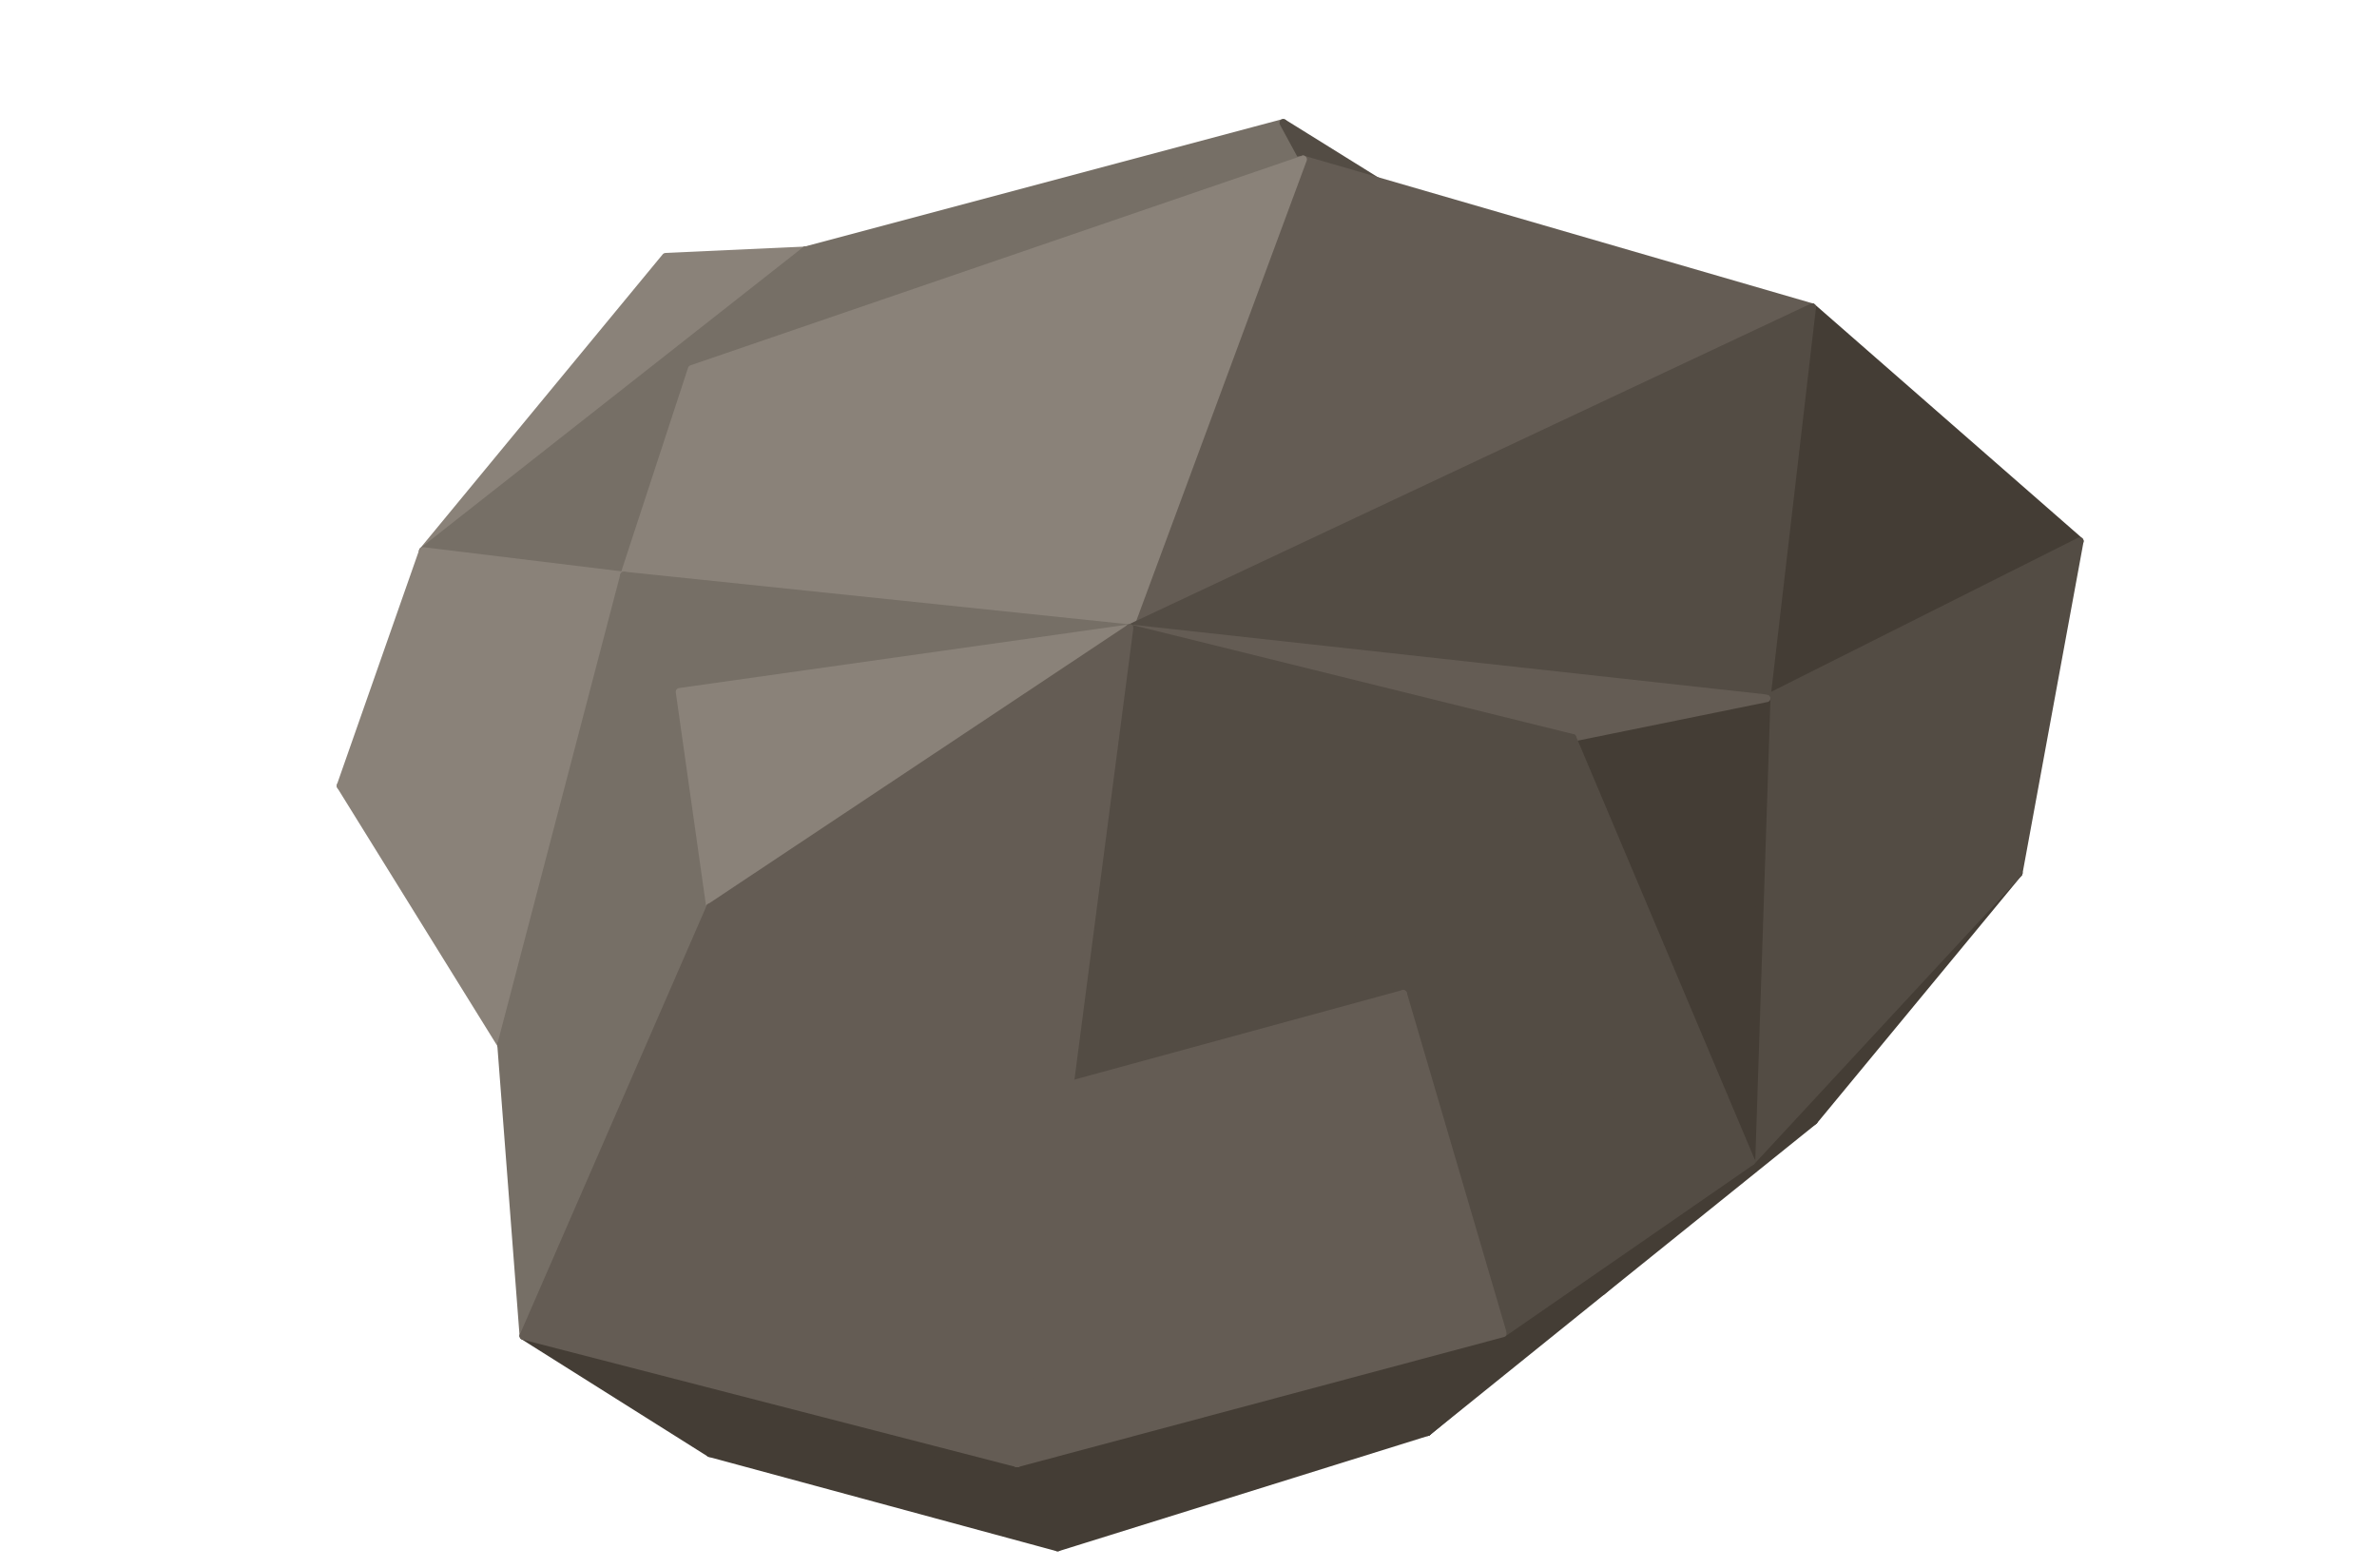
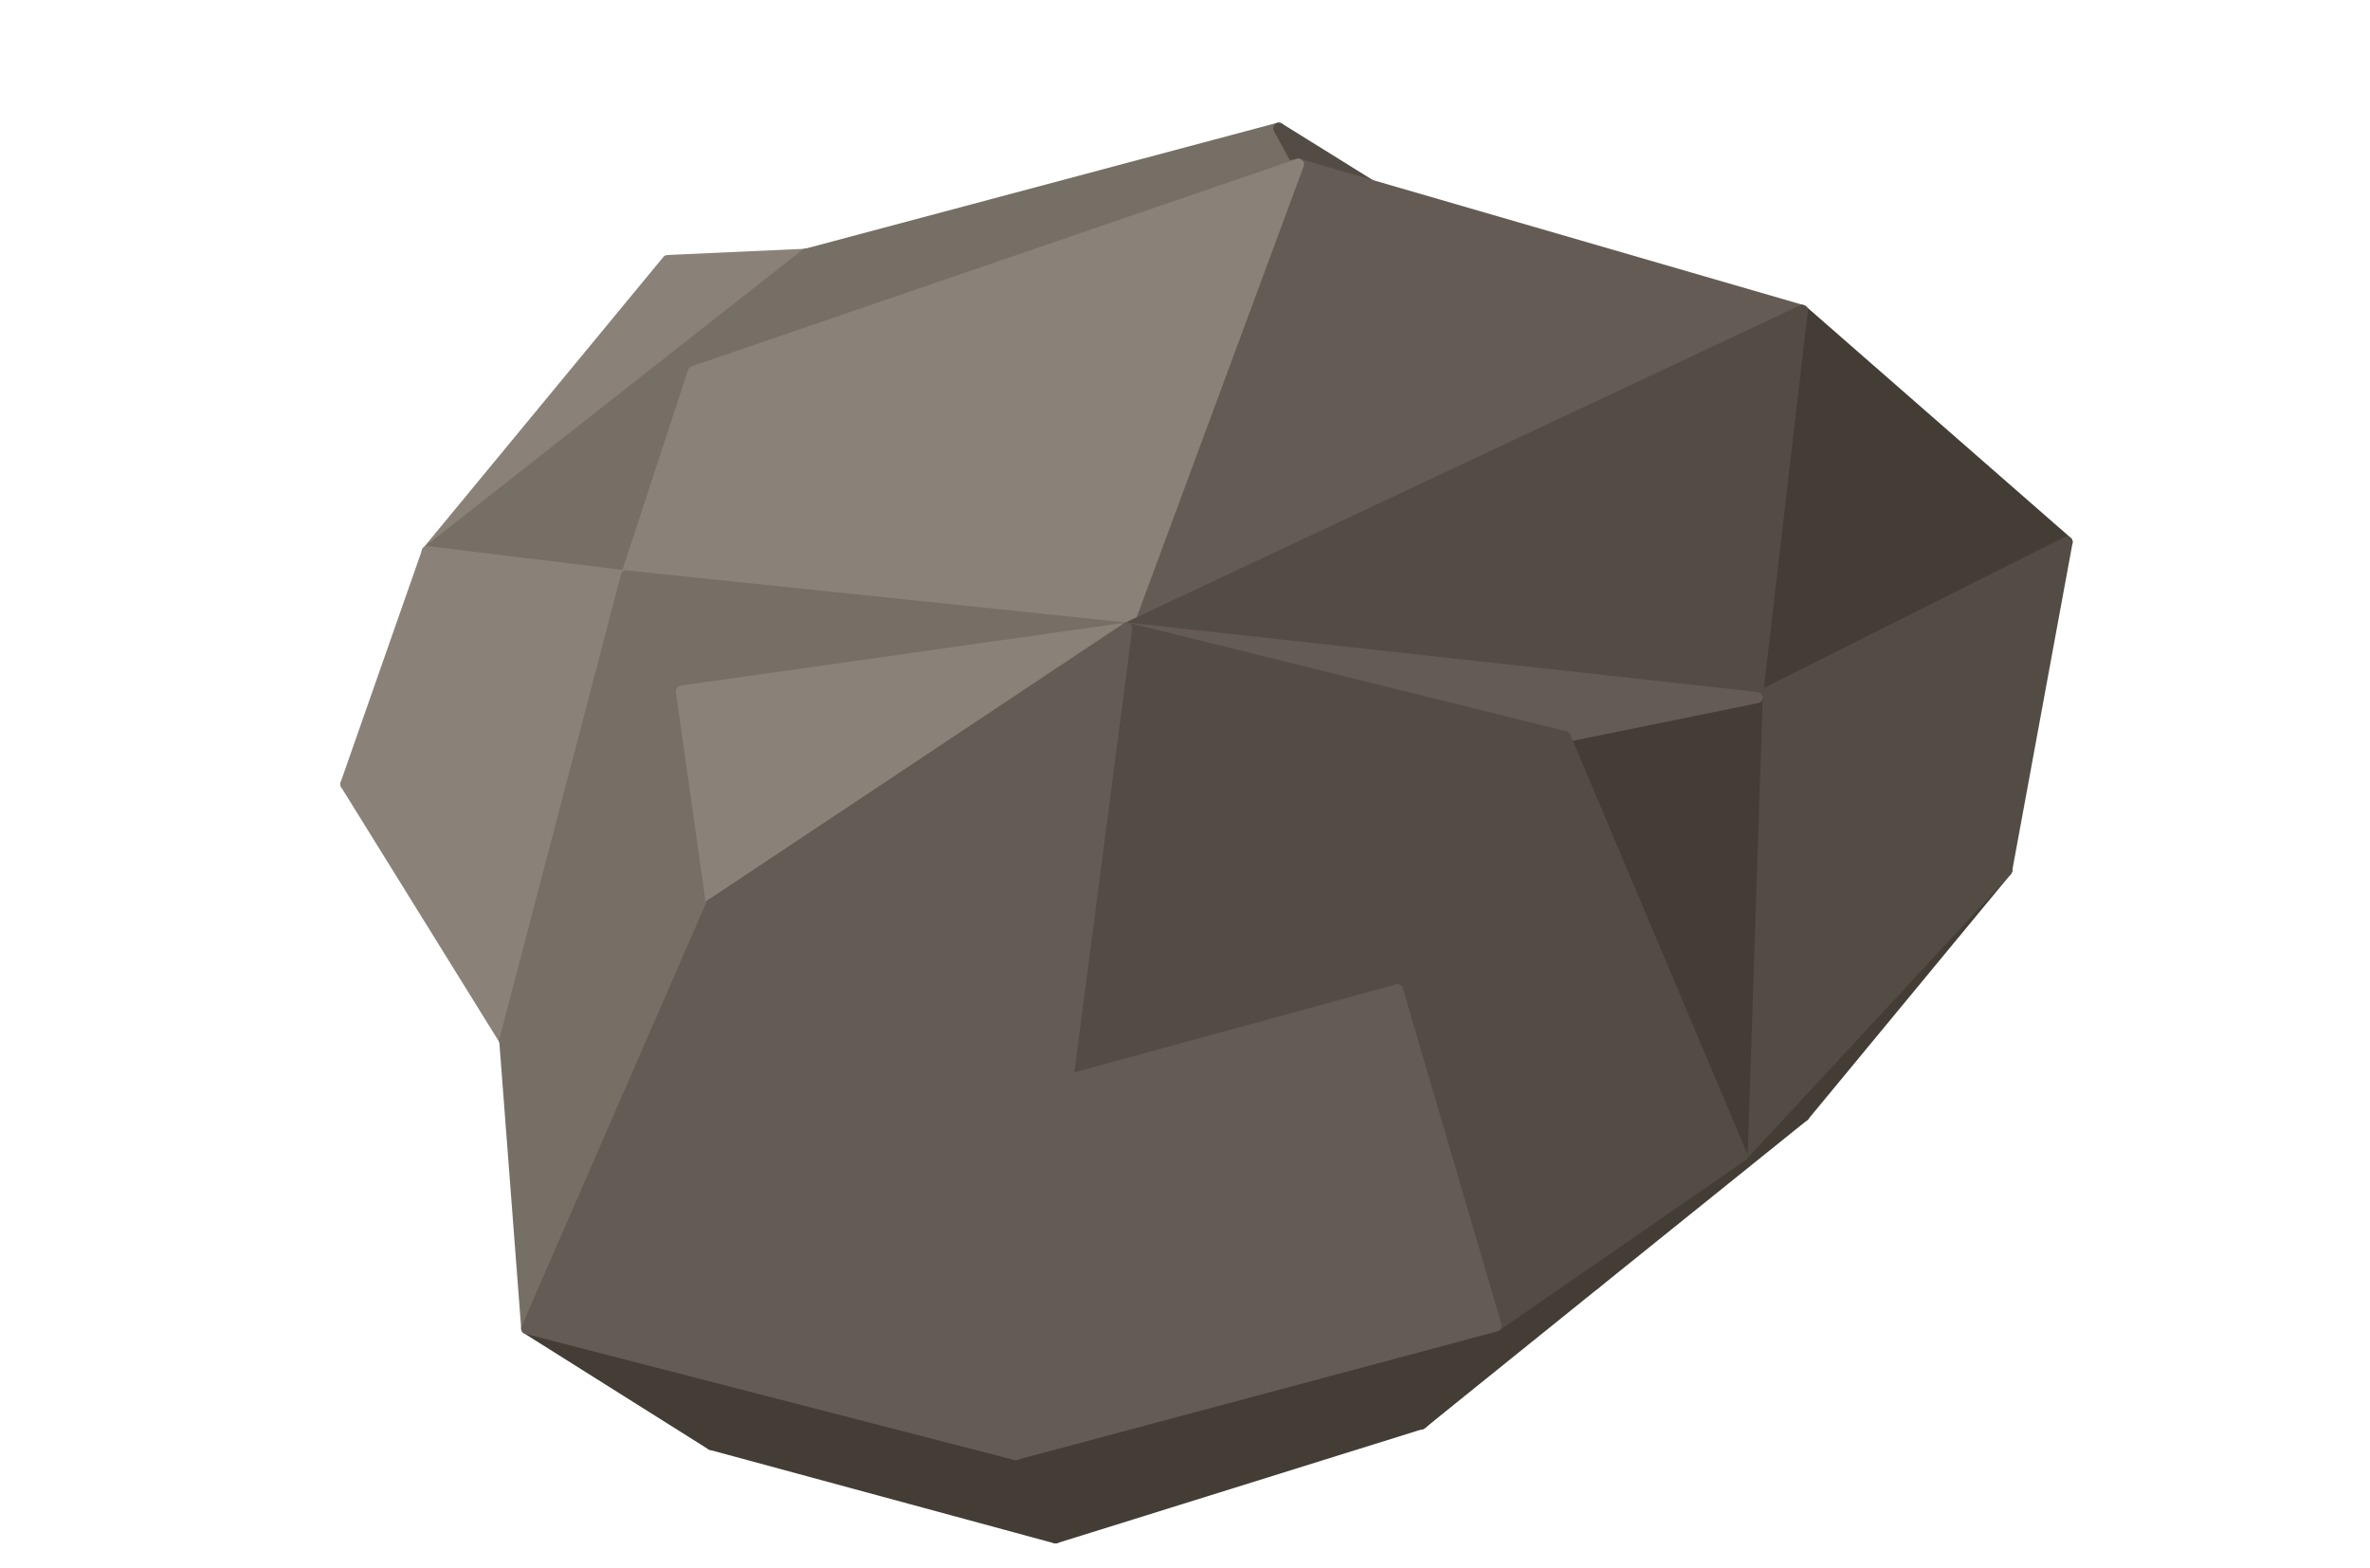
- <svg xmlns="http://www.w3.org/2000/svg" width="376" height="248" viewBox="0 0 376 248">
-   <polygon fill="#8A8279" stroke="#8A8279" stroke-width="1.2" stroke-linejoin="round" points="66.89,87.14 105.29,40.61 127.37,39.60" />
-   <polygon fill="#766F66" stroke="#766F66" stroke-width="1.2" stroke-linejoin="round" points="66.89,87.14 127.37,39.60 109.41,58.35" />
-   <polygon fill="#766F66" stroke="#766F66" stroke-width="1.2" stroke-linejoin="round" points="127.37,39.60 202.99,19.43 206.13,25.21" />
-   <polygon fill="#534C44" stroke="#534C44" stroke-width="1.2" stroke-linejoin="round" points="202.99,19.43 236.07,40.00 206.13,25.21" />
-   <polygon fill="#766F66" stroke="#766F66" stroke-width="1.2" stroke-linejoin="round" points="109.41,58.35 127.37,39.60 206.13,25.21" />
-   <polygon fill="#766F66" stroke="#766F66" stroke-width="1.2" stroke-linejoin="round" points="66.89,87.14 109.41,58.35 98.70,91.02" />
-   <polygon fill="#8A8279" stroke="#8A8279" stroke-width="1.2" stroke-linejoin="round" points="53.86,124.29 66.89,87.14 98.70,91.02" />
-   <polygon fill="#443D35" stroke="#443D35" stroke-width="1.2" stroke-linejoin="round" points="328.99,85.59 279.46,110.45 286.66,48.59" />
-   <polygon fill="#534C44" stroke="#534C44" stroke-width="1.2" stroke-linejoin="round" points="328.99,85.59 319.33,138.09 279.46,110.45" />
-   <polygon fill="#8A8279" stroke="#8A8279" stroke-width="1.2" stroke-linejoin="round" points="98.70,91.02 109.41,58.35 206.13,25.21" />
-   <polygon fill="#443D35" stroke="#443D35" stroke-width="1.2" stroke-linejoin="round" points="286.94,177.29 277.05,183.71 319.33,138.09" />
-   <polygon fill="#8A8279" stroke="#8A8279" stroke-width="1.2" stroke-linejoin="round" points="79.26,165.25 53.86,124.29 98.70,91.02" />
-   <polygon fill="#443D35" stroke="#443D35" stroke-width="1.2" stroke-linejoin="round" points="286.94,177.29 253.40,204.28 277.05,183.71" />
-   <polygon fill="#645C54" stroke="#645C54" stroke-width="1.2" stroke-linejoin="round" points="286.66,48.59 178.67,99.36 206.13,25.21" />
-   <polygon fill="#8A8279" stroke="#8A8279" stroke-width="1.2" stroke-linejoin="round" points="98.70,91.02 206.13,25.21 178.67,99.36" />
-   <polygon fill="#534C44" stroke="#534C44" stroke-width="1.2" stroke-linejoin="round" points="286.66,48.59 279.46,110.45 178.67,99.36" />
-   <polygon fill="#534C44" stroke="#534C44" stroke-width="1.2" stroke-linejoin="round" points="319.33,138.09 277.05,183.71 279.46,110.45" />
-   <polygon fill="#443D35" stroke="#443D35" stroke-width="1.2" stroke-linejoin="round" points="253.40,204.28 225.81,226.52 277.05,183.71" />
-   <polygon fill="#766F66" stroke="#766F66" stroke-width="1.2" stroke-linejoin="round" points="79.26,165.25 98.70,91.02 107.49,109.42" />
-   <polygon fill="#443D35" stroke="#443D35" stroke-width="1.2" stroke-linejoin="round" points="277.05,183.71 248.75,116.70 279.46,110.45" />
-   <polygon fill="#766F66" stroke="#766F66" stroke-width="1.2" stroke-linejoin="round" points="107.49,109.42 98.70,91.02 178.67,99.36" />
-   <polygon fill="#645C54" stroke="#645C54" stroke-width="1.2" stroke-linejoin="round" points="279.46,110.45 248.75,116.70 178.67,99.36" />
-   <polygon fill="#443D35" stroke="#443D35" stroke-width="1.2" stroke-linejoin="round" points="225.81,226.52 237.74,210.90 277.05,183.71" />
-   <polygon fill="#534C44" stroke="#534C44" stroke-width="1.2" stroke-linejoin="round" points="277.05,183.71 221.96,157.19 248.75,116.70" />
-   <polygon fill="#766F66" stroke="#766F66" stroke-width="1.2" stroke-linejoin="round" points="79.26,165.25 107.49,109.42 112.32,143.50" />
-   <polygon fill="#534C44" stroke="#534C44" stroke-width="1.2" stroke-linejoin="round" points="277.05,183.71 237.74,210.90 221.96,157.19" />
-   <polygon fill="#534C44" stroke="#534C44" stroke-width="1.2" stroke-linejoin="round" points="248.75,116.70 221.96,157.19 178.67,99.36" />
-   <polygon fill="#443D35" stroke="#443D35" stroke-width="1.2" stroke-linejoin="round" points="225.81,226.52 167.30,244.77 160.90,231.46" />
-   <polygon fill="#443D35" stroke="#443D35" stroke-width="1.2" stroke-linejoin="round" points="167.30,244.77 112.27,229.86 160.90,231.46" />
-   <polygon fill="#8A8279" stroke="#8A8279" stroke-width="1.2" stroke-linejoin="round" points="112.32,143.50 107.49,109.42 178.67,99.36" />
-   <polygon fill="#534C44" stroke="#534C44" stroke-width="1.2" stroke-linejoin="round" points="221.96,157.19 169.25,171.57 178.67,99.36" />
-   <polygon fill="#443D35" stroke="#443D35" stroke-width="1.2" stroke-linejoin="round" points="225.81,226.52 160.90,231.46 237.74,210.90" />
-   <polygon fill="#766F66" stroke="#766F66" stroke-width="1.2" stroke-linejoin="round" points="82.79,211.30 79.26,165.25 112.32,143.50" />
-   <polygon fill="#443D35" stroke="#443D35" stroke-width="1.2" stroke-linejoin="round" points="112.27,229.86 82.79,211.30 160.90,231.46" />
-   <polygon fill="#645C54" stroke="#645C54" stroke-width="1.2" stroke-linejoin="round" points="169.25,171.57 112.32,143.50 178.67,99.36" />
-   <polygon fill="#645C54" stroke="#645C54" stroke-width="1.2" stroke-linejoin="round" points="237.74,210.90 160.90,231.46 221.96,157.19" />
-   <polygon fill="#645C54" stroke="#645C54" stroke-width="1.2" stroke-linejoin="round" points="160.90,231.46 169.25,171.57 221.96,157.19" />
-   <polygon fill="#645C54" stroke="#645C54" stroke-width="1.2" stroke-linejoin="round" points="160.90,231.46 112.32,143.50 169.25,171.57" />
-   <polygon fill="#645C54" stroke="#645C54" stroke-width="1.2" stroke-linejoin="round" points="160.90,231.46 82.79,211.30 112.32,143.50" />
+ <svg xmlns="http://www.w3.org/2000/svg" width="254" height="168" viewBox="0 0 254 168">
+   <polygon fill="#8A8279" stroke="#8A8279" stroke-width="1.2" stroke-linejoin="round" points="45.80,59.13 71.55,27.93 86.35,27.26" />
+   <polygon fill="#766F66" stroke="#766F66" stroke-width="1.2" stroke-linejoin="round" points="45.80,59.13 86.35,27.26 74.31,39.83" />
+   <polygon fill="#766F66" stroke="#766F66" stroke-width="1.2" stroke-linejoin="round" points="86.35,27.26 137.05,13.74 139.16,17.61" />
+   <polygon fill="#534C44" stroke="#534C44" stroke-width="1.2" stroke-linejoin="round" points="137.05,13.74 159.23,27.53 139.16,17.61" />
+   <polygon fill="#766F66" stroke="#766F66" stroke-width="1.2" stroke-linejoin="round" points="74.31,39.83 86.35,27.26 139.16,17.61" />
+   <polygon fill="#766F66" stroke="#766F66" stroke-width="1.2" stroke-linejoin="round" points="45.80,59.13 74.31,39.83 67.13,61.73" />
+   <polygon fill="#8A8279" stroke="#8A8279" stroke-width="1.2" stroke-linejoin="round" points="37.07,84.04 45.80,59.13 67.13,61.73" />
+   <polygon fill="#443D35" stroke="#443D35" stroke-width="1.2" stroke-linejoin="round" points="221.53,58.09 188.32,74.76 193.15,33.28" />
+   <polygon fill="#534C44" stroke="#534C44" stroke-width="1.2" stroke-linejoin="round" points="221.53,58.09 215.05,93.29 188.32,74.76" />
+   <polygon fill="#8A8279" stroke="#8A8279" stroke-width="1.2" stroke-linejoin="round" points="67.13,61.73 74.31,39.83 139.16,17.61" />
+   <polygon fill="#443D35" stroke="#443D35" stroke-width="1.2" stroke-linejoin="round" points="193.33,119.57 186.70,123.87 215.05,93.29" />
+   <polygon fill="#8A8279" stroke="#8A8279" stroke-width="1.2" stroke-linejoin="round" points="54.10,111.50 37.07,84.04 67.13,61.73" />
+   <polygon fill="#443D35" stroke="#443D35" stroke-width="1.2" stroke-linejoin="round" points="193.33,119.57 170.85,137.66 186.70,123.87" />
+   <polygon fill="#645C54" stroke="#645C54" stroke-width="1.2" stroke-linejoin="round" points="193.15,33.28 120.75,67.32 139.16,17.61" />
+   <polygon fill="#8A8279" stroke="#8A8279" stroke-width="1.2" stroke-linejoin="round" points="67.13,61.73 139.16,17.61 120.75,67.32" />
+   <polygon fill="#534C44" stroke="#534C44" stroke-width="1.2" stroke-linejoin="round" points="193.15,33.28 188.32,74.76 120.75,67.32" />
+   <polygon fill="#534C44" stroke="#534C44" stroke-width="1.2" stroke-linejoin="round" points="215.05,93.29 186.70,123.87 188.32,74.76" />
+   <polygon fill="#443D35" stroke="#443D35" stroke-width="1.2" stroke-linejoin="round" points="170.85,137.66 152.35,152.57 186.70,123.87" />
+   <polygon fill="#766F66" stroke="#766F66" stroke-width="1.2" stroke-linejoin="round" points="54.10,111.50 67.13,61.73 73.03,74.07" />
+   <polygon fill="#443D35" stroke="#443D35" stroke-width="1.2" stroke-linejoin="round" points="186.70,123.87 167.73,78.95 188.32,74.76" />
+   <polygon fill="#766F66" stroke="#766F66" stroke-width="1.2" stroke-linejoin="round" points="73.03,74.07 67.13,61.73 120.75,67.32" />
+   <polygon fill="#645C54" stroke="#645C54" stroke-width="1.2" stroke-linejoin="round" points="188.32,74.76 167.73,78.95 120.75,67.32" />
+   <polygon fill="#443D35" stroke="#443D35" stroke-width="1.2" stroke-linejoin="round" points="152.35,152.57 160.34,142.10 186.70,123.87" />
+   <polygon fill="#534C44" stroke="#534C44" stroke-width="1.2" stroke-linejoin="round" points="186.70,123.87 149.77,106.09 167.73,78.95" />
+   <polygon fill="#766F66" stroke="#766F66" stroke-width="1.2" stroke-linejoin="round" points="54.10,111.50 73.03,74.07 76.26,96.92" />
+   <polygon fill="#534C44" stroke="#534C44" stroke-width="1.2" stroke-linejoin="round" points="186.70,123.87 160.34,142.10 149.77,106.09" />
+   <polygon fill="#534C44" stroke="#534C44" stroke-width="1.2" stroke-linejoin="round" points="167.73,78.95 149.77,106.09 120.75,67.32" />
+   <polygon fill="#443D35" stroke="#443D35" stroke-width="1.2" stroke-linejoin="round" points="152.35,152.57 113.12,164.81 108.83,155.88" />
+   <polygon fill="#443D35" stroke="#443D35" stroke-width="1.2" stroke-linejoin="round" points="113.12,164.81 76.23,154.81 108.83,155.88" />
+   <polygon fill="#8A8279" stroke="#8A8279" stroke-width="1.2" stroke-linejoin="round" points="76.26,96.92 73.03,74.07 120.75,67.32" />
+   <polygon fill="#534C44" stroke="#534C44" stroke-width="1.2" stroke-linejoin="round" points="149.77,106.09 114.43,115.74 120.75,67.32" />
+   <polygon fill="#443D35" stroke="#443D35" stroke-width="1.2" stroke-linejoin="round" points="152.35,152.57 108.83,155.88 160.34,142.10" />
+   <polygon fill="#766F66" stroke="#766F66" stroke-width="1.2" stroke-linejoin="round" points="56.46,142.37 54.10,111.50 76.26,96.92" />
+   <polygon fill="#443D35" stroke="#443D35" stroke-width="1.2" stroke-linejoin="round" points="76.23,154.81 56.46,142.37 108.83,155.88" />
+   <polygon fill="#645C54" stroke="#645C54" stroke-width="1.2" stroke-linejoin="round" points="114.43,115.74 76.26,96.92 120.75,67.32" />
+   <polygon fill="#645C54" stroke="#645C54" stroke-width="1.2" stroke-linejoin="round" points="160.34,142.10 108.83,155.88 149.77,106.09" />
+   <polygon fill="#645C54" stroke="#645C54" stroke-width="1.2" stroke-linejoin="round" points="108.83,155.88 114.43,115.74 149.77,106.09" />
+   <polygon fill="#645C54" stroke="#645C54" stroke-width="1.2" stroke-linejoin="round" points="108.83,155.88 76.26,96.92 114.43,115.74" />
+   <polygon fill="#645C54" stroke="#645C54" stroke-width="1.2" stroke-linejoin="round" points="108.83,155.88 56.46,142.37 76.26,96.92" />
</svg>
